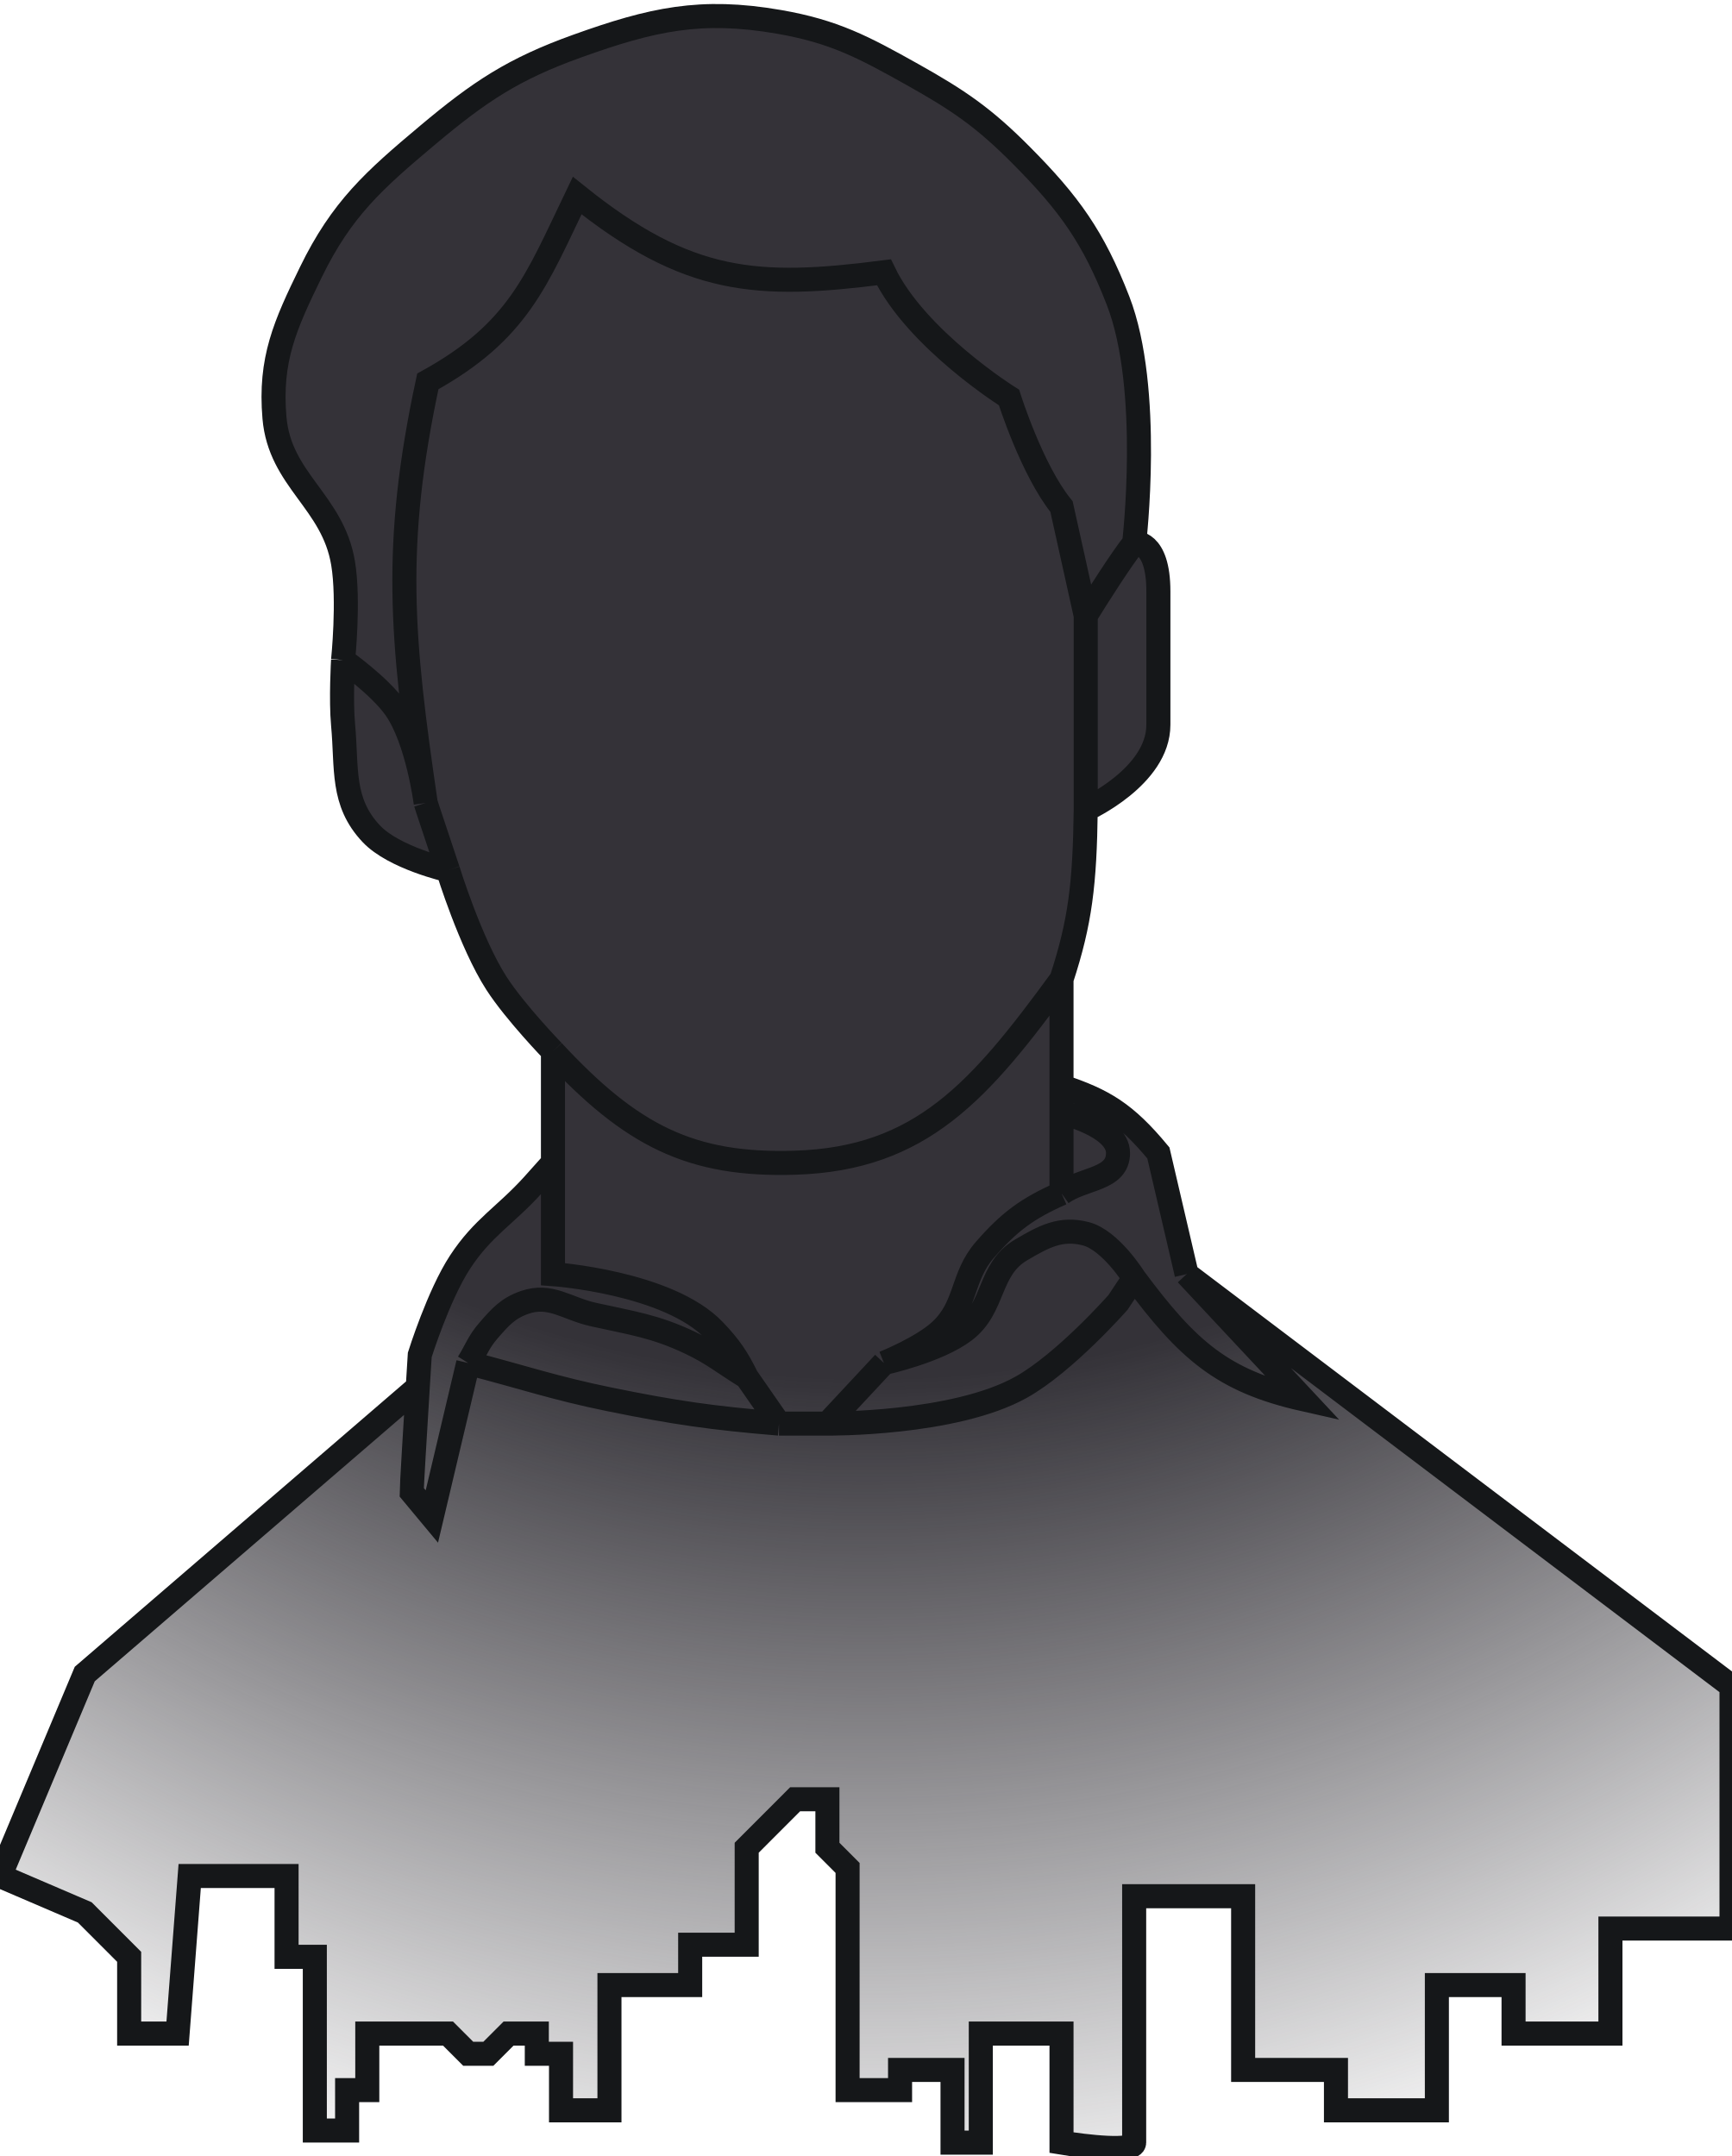
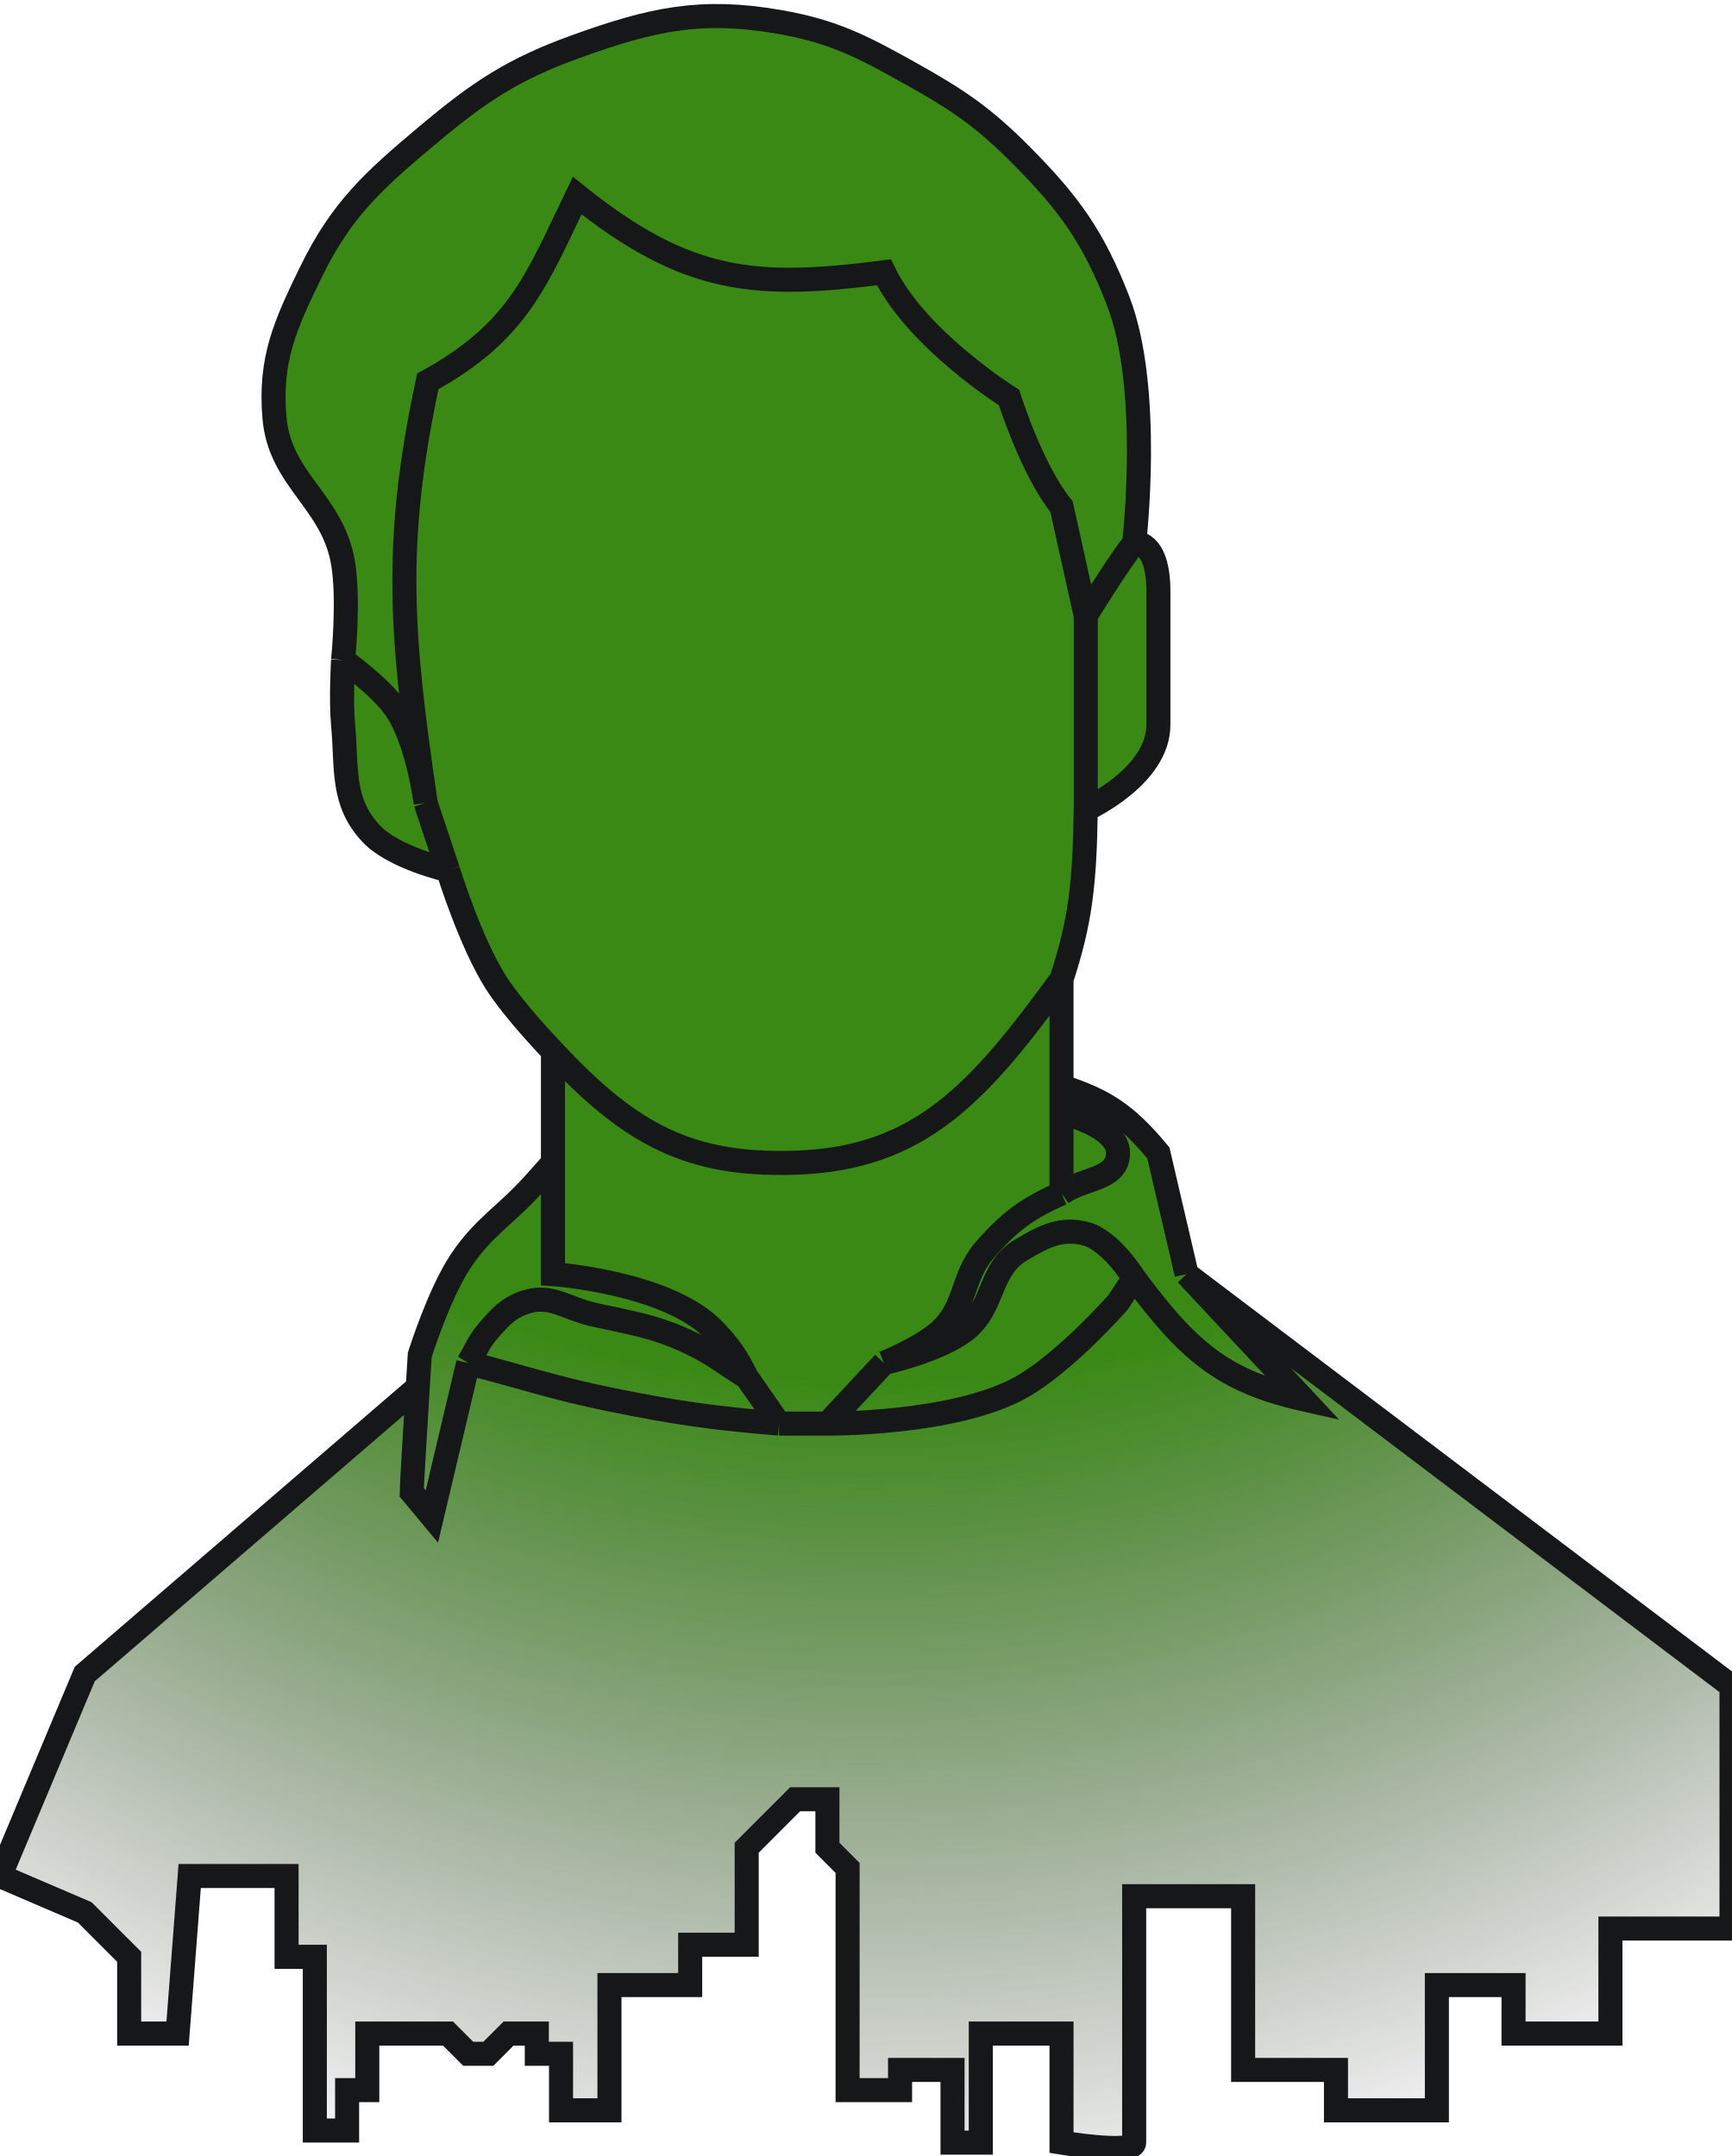
<svg xmlns="http://www.w3.org/2000/svg" width="216" height="269" viewBox="0 0 216 269" fill="none">
  <path d="M61.93 122.681C58.683 117.643 55.888 108.569 55.888 108.569C55.888 108.569 49.159 107.042 46.322 104.033C42.557 100.041 43.303 95.891 42.797 90.425C42.507 87.289 42.797 82.361 42.797 82.361C42.797 82.361 43.573 74.924 42.797 70.264C41.511 62.535 34.907 59.927 34.238 52.12C33.614 44.843 35.57 40.54 38.769 33.976C42.621 26.07 46.636 22.488 53.371 16.839C59.858 11.398 64.033 8.612 72 5.751C81.32 2.404 87.418 1.033 97.175 2.727C104.046 3.92 107.704 5.871 113.79 9.279C119.556 12.508 122.726 14.669 127.385 19.359C133.383 25.398 136.386 29.566 139.469 37.504C143.753 48.535 141.483 67.744 141.483 67.744C141.483 67.744 144.504 67.297 144.504 73.792V90.425C144.504 96.92 135.441 101.009 135.441 101.009C135.318 110.293 134.76 115.028 132.42 122.177V135.534C137.678 137.279 140.399 138.895 144.504 143.85L148.028 158.97L216 210.379V240.62H200.895V253.724H188.811V247.676H179.245V263.3H166.657V258.26H155.077V236.587H141.483V267.332C141.483 268.542 135.441 267.836 132.42 267.332V253.724H122.35V267.332H118.825V258.26H112.28V260.78H105.734V238.604V233.059L103.217 230.539V224.491H99.189L93.147 230.539V242.636H86.098V247.676H76.028V263.3H69.986V256.244H66.965V253.724H63.441L60.923 256.244H58.406L55.888 253.724H45.818V260.78H43.301V265.82H39.273V244.148H35.748V234.067H23.664L22.154 253.724H16.112V244.148L10.573 238.604L0 234.067L10.573 208.867L52.114 173.082C52.206 171.587 52.292 170.193 52.364 169.05C52.364 169.05 54.694 161.586 57.399 157.458C60.221 153.15 63.004 151.697 66.462 147.882C67.451 146.79 68.979 145.069 68.979 145.069V131.169C68.979 131.169 64.265 126.303 61.93 122.681Z" fill="url(#paint0_radial_5_51)" />
  <path d="M55.888 108.569C55.888 108.569 58.683 117.643 61.93 122.681C64.265 126.303 68.979 131.169 68.979 131.169M55.888 108.569C55.888 108.569 49.159 107.042 46.322 104.033C42.557 100.041 43.303 95.891 42.797 90.425C42.507 87.289 42.797 82.361 42.797 82.361M55.888 108.569L53.371 101.009L53.105 100.178M42.797 82.361C42.797 82.361 43.573 74.924 42.797 70.264C41.511 62.535 34.907 59.927 34.238 52.12C33.614 44.843 35.57 40.54 38.769 33.976C42.621 26.07 46.636 22.488 53.371 16.839C59.858 11.398 64.033 8.612 72 5.751C81.32 2.404 87.418 1.033 97.175 2.727C104.046 3.92 107.704 5.871 113.79 9.279C119.556 12.508 122.726 14.669 127.385 19.359C133.383 25.398 136.386 29.566 139.469 37.504C143.753 48.535 141.483 67.744 141.483 67.744M42.797 82.361C42.797 82.361 47.349 85.555 49.343 88.409C52.105 92.364 53.105 100.178 53.105 100.178M141.483 67.744C141.483 67.744 144.504 67.297 144.504 73.792C144.504 80.288 144.504 83.929 144.504 90.425C144.504 96.92 135.441 101.009 135.441 101.009M141.483 67.744C139.871 69.76 136.783 74.632 135.441 76.816M135.441 101.009C135.318 110.293 134.76 115.028 132.42 122.177M135.441 101.009C135.441 98.657 135.441 93.65 135.441 92.441C135.441 91.231 135.441 81.52 135.441 76.816M132.42 122.177C122.239 136.119 114.935 144.577 99.189 145.069C86.211 145.475 78.768 141.723 68.979 131.169M132.42 122.177V135.534M132.42 148.89C128.173 150.762 125.898 152.44 122.853 155.946C119.909 159.336 120.613 162.98 117.315 166.026C114.984 168.178 110.266 170.058 110.266 170.058M132.42 148.89C132.42 144.953 132.42 138.81 132.42 138.81M132.42 148.89C135.172 146.922 139.469 147.236 139.469 143.85C139.469 140.463 132.42 138.81 132.42 138.81M68.979 131.169V145.069M97.175 177.618C99.534 177.618 103.217 177.618 103.217 177.618M97.175 177.618C88.861 176.929 84.202 176.263 76.028 174.594C69.066 173.173 65.288 171.83 58.406 170.058M97.175 177.618C95.602 175.355 94.72 174.086 93.147 171.822M103.217 177.618L110.266 170.058M103.217 177.618C103.217 177.618 119.001 177.77 127.385 173.082C132.859 170.021 139.469 162.498 139.469 162.498L141.483 159.46M110.266 170.058C110.266 170.058 116.968 168.598 120.336 166.026C124.152 163.112 123.244 158.376 127.385 155.946C130.182 154.304 132.3 153.122 135.441 153.93C138.537 154.727 141.483 159.46 141.483 159.46M132.42 135.534C137.678 137.279 140.399 138.895 144.504 143.85C144.504 143.85 146.652 153.065 148.028 158.97M132.42 135.534V138.81M148.028 158.97C153.73 165.072 162.629 174.594 162.629 174.594C152.486 172.307 148.144 168.439 141.483 159.46M148.028 158.97C174.573 179.046 216 210.379 216 210.379V240.62H200.895V253.724H188.811V247.676H179.245V263.3H166.657V258.26H155.077V236.587H141.483C141.483 246.332 141.483 266.122 141.483 267.332C141.483 268.542 135.441 267.836 132.42 267.332V253.724H122.35V267.332H118.825V258.26H112.28V260.78H105.734V238.604V233.059L103.217 230.539V224.491H99.189L93.147 230.539V242.636H86.098V247.676H76.028V263.3H69.986V256.244H66.965V253.724H63.441L60.923 256.244H58.406L55.888 253.724H45.818V260.78H43.301V265.82H39.273V244.148H35.748V234.067H23.664L22.154 253.724H16.112V244.148L10.573 238.604L0 234.067L10.573 208.867C10.573 208.867 35.891 187.057 52.114 173.082M58.406 170.058C59.389 168.484 59.703 167.425 60.923 166.026C62.397 164.335 63.336 163.233 65.454 162.498C68.662 161.385 70.701 163.271 74.014 164.01C78.812 165.08 81.655 165.433 86.098 167.538C89.009 168.918 90.394 170.149 93.147 171.822M58.406 170.058C56.636 177.538 53.874 189.211 53.874 189.211L51.357 186.187C51.357 185.551 51.773 178.624 52.114 173.082M93.147 171.822C91.933 169.347 91.016 168.026 89.119 166.026C83.381 159.977 68.979 158.97 68.979 158.97V145.069M68.979 145.069C68.979 145.069 67.451 146.79 66.462 147.882C63.004 151.697 60.221 153.15 57.399 157.458C54.694 161.586 52.364 169.05 52.364 169.05C52.292 170.193 52.206 171.587 52.114 173.082M135.441 76.816L132.42 63.208C128.695 58.596 125.874 49.6 125.874 49.6C125.874 49.6 114.308 42.365 110.266 33.976C94.433 36.005 85.81 35.493 72 24.399C66.915 34.962 64.713 41.331 53.371 47.584C48.955 68.116 50.095 79.634 53.105 100.178" stroke="#151719" stroke-width="3" />
  <defs>
    <radialGradient id="paint0_radial_5_51" cx="0" cy="0" r="1" gradientUnits="userSpaceOnUse" gradientTransform="translate(108.543 2) rotate(90.1111) scale(280.001 252.94)">
-       <stop offset="0.606" stop-color="#343238" />
+       <stop offset="0.606" stop-color="#398914" />
      <stop offset="1" stop-color="#343238" stop-opacity="0" />
    </radialGradient>
  </defs>
</svg>
